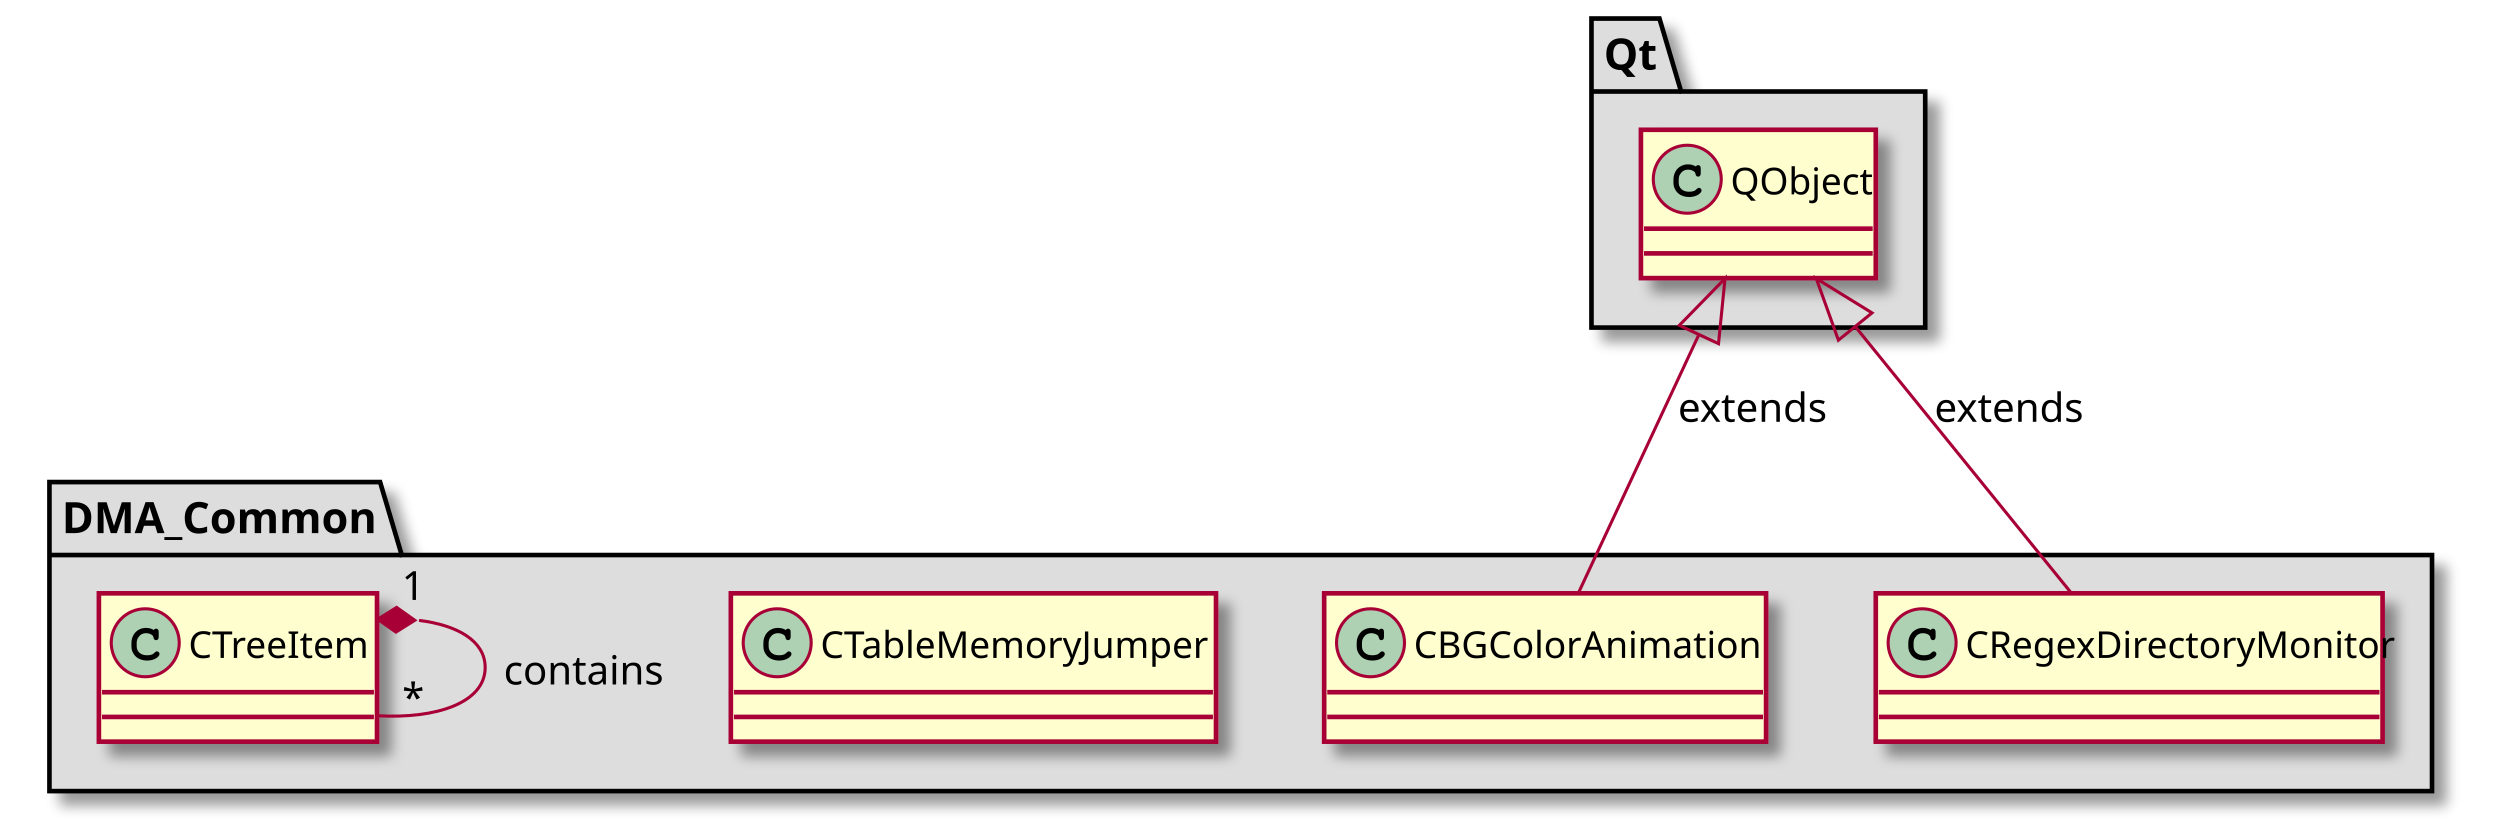
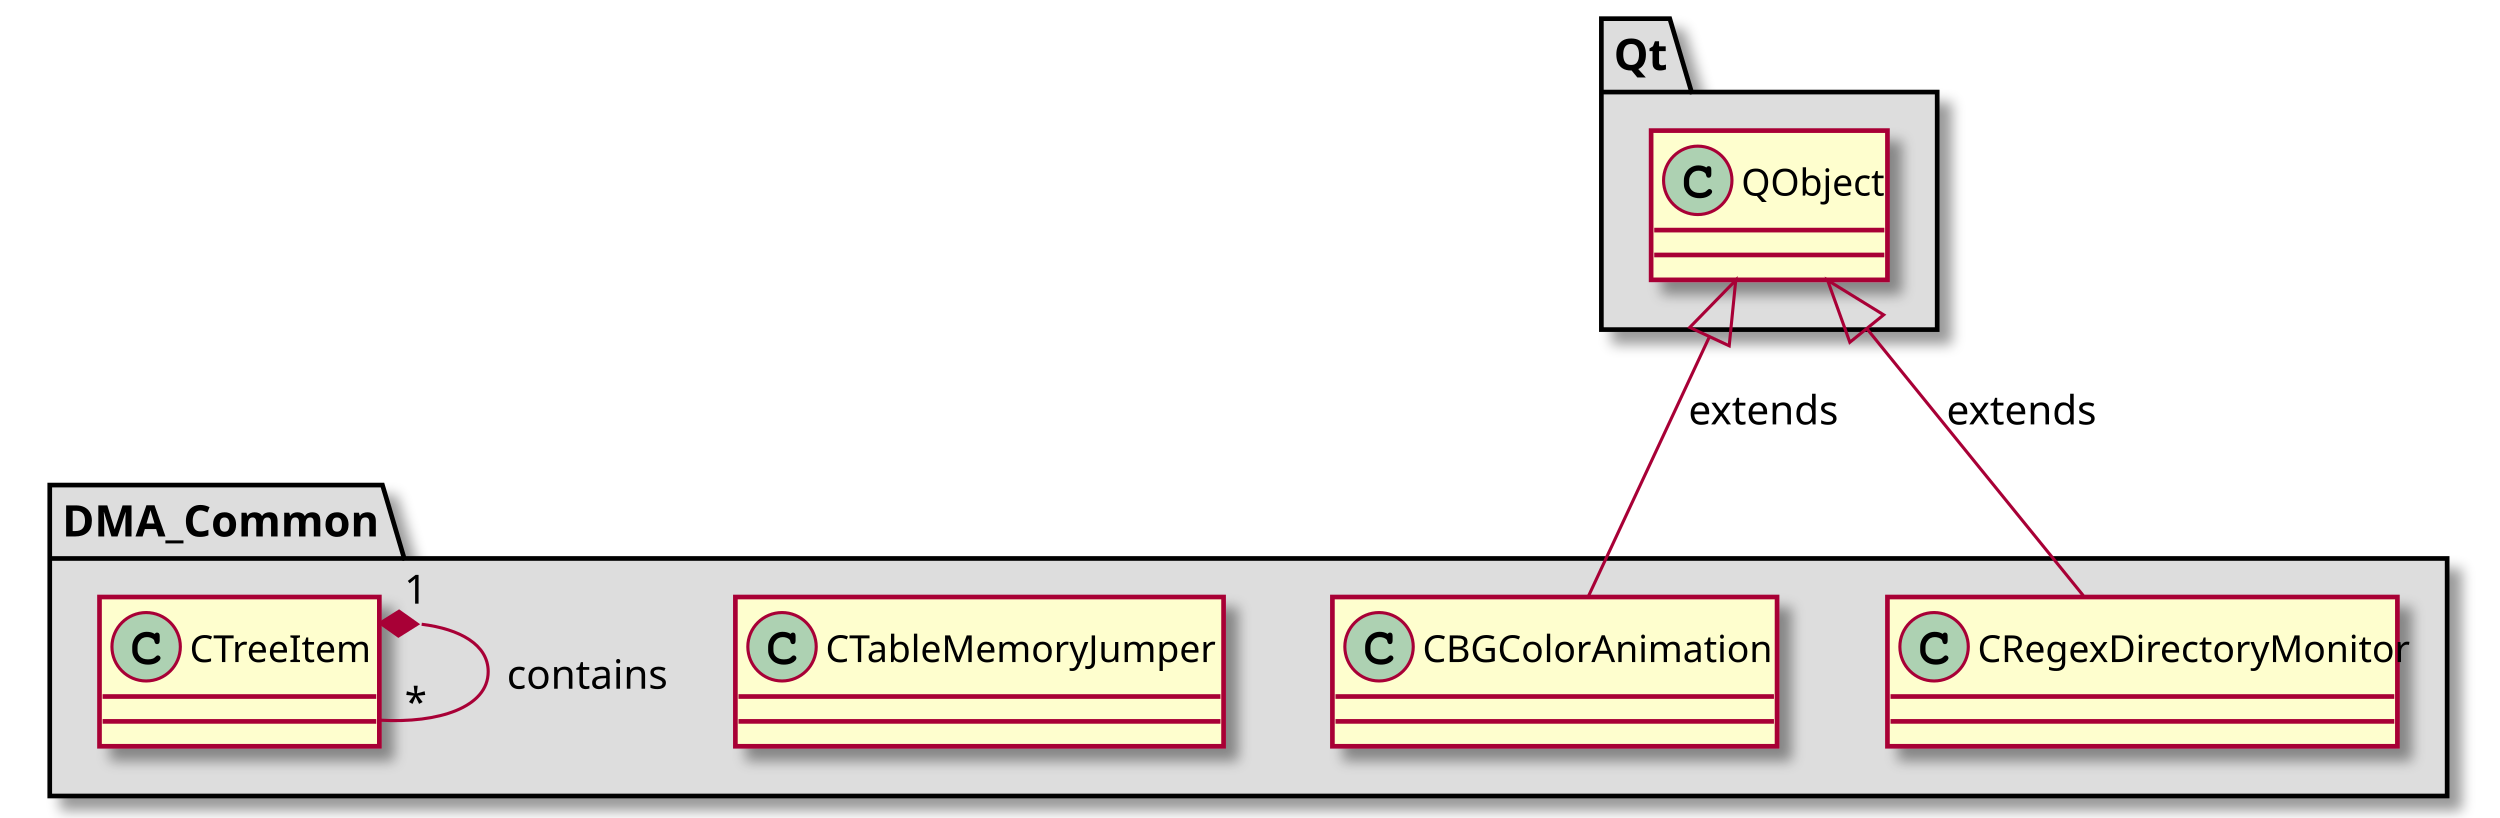
- <svg xmlns="http://www.w3.org/2000/svg" contentScriptType="application/ecmascript" contentStyleType="text/css" height="268px" preserveAspectRatio="none" style="width:809px;height:268px;background:#FEFEFE;" version="1.1" viewBox="0 0 809 268" width="809px" zoomAndPan="magnify">
+ <svg xmlns="http://www.w3.org/2000/svg" contentScriptType="application/ecmascript" contentStyleType="text/css" height="263px" preserveAspectRatio="none" style="width:804px;height:263px;background:#FEFEFE;" version="1.1" viewBox="0 0 804 263" width="804px" zoomAndPan="magnify">
  <defs>
    <filter height="300%" id="fzzq8il97egl1" width="300%" x="-1" y="-1">
      <feGaussianBlur result="blurOut" stdDeviation="2.0" />
      <feColorMatrix in="blurOut" result="blurOut2" type="matrix" values="0 0 0 0 0 0 0 0 0 0 0 0 0 0 0 0 0 0 .4 0" />
      <feOffset dx="4.0" dy="4.0" in="blurOut2" result="blurOut3" />
      <feBlend in="SourceGraphic" in2="blurOut3" mode="normal" />
    </filter>
  </defs>
  <g>
-     <polygon fill="#DDDDDD" filter="url(#fzzq8il97egl1)" points="16,156,123,156,130,179.609,787,179.609,787,256,16,256,16,156" style="stroke: #000000; stroke-width: 1.5;" />
-     <line style="stroke: #000000; stroke-width: 1.5;" x1="16" x2="130" y1="179.609" y2="179.609" />
+     <polygon fill="#DDDDDD" filter="url(#fzzq8il97egl1)" points="16,156,123,156,130,179.609,787,179.609,787,256,16,256,16,156" style="stroke:#000000;stroke-width:1.5;" />
+     <line style="stroke:#000000;stroke-width:1.5;" x1="16" x2="130" y1="179.609" y2="179.609" />
    <text fill="#000000" font-family="sans-serif" font-size="14" font-weight="bold" lengthAdjust="spacingAndGlyphs" textLength="101" x="20" y="172.533">DMA_Common</text>
-     <polygon fill="#DDDDDD" filter="url(#fzzq8il97egl1)" points="515,6,537,6,544,29.609,623,29.609,623,106,515,106,515,6" style="stroke: #000000; stroke-width: 1.5;" />
-     <line style="stroke: #000000; stroke-width: 1.5;" x1="515" x2="544" y1="29.609" y2="29.609" />
+     <polygon fill="#DDDDDD" filter="url(#fzzq8il97egl1)" points="515,6,537,6,544,29.609,623,29.609,623,106,515,106,515,6" style="stroke:#000000;stroke-width:1.5;" />
+     <line style="stroke:#000000;stroke-width:1.5;" x1="515" x2="544" y1="29.609" y2="29.609" />
    <text fill="#000000" font-family="sans-serif" font-size="14" font-weight="bold" lengthAdjust="spacingAndGlyphs" textLength="16" x="519" y="22.533">Qt</text>
-     <rect codeLine="8" fill="#FEFECE" filter="url(#fzzq8il97egl1)" height="48" id="CBGColorAnimation" style="stroke: #A80036; stroke-width: 1.5;" width="143" x="428.5" y="192" />
-     <ellipse cx="443.5" cy="208" fill="#ADD1B2" rx="11" ry="11" style="stroke: #A80036; stroke-width: 1.0;" />
-     <path d="M446.266,203.875 Q446.422,203.656 446.609,203.547 Q446.797,203.438 447.016,203.438 Q447.391,203.438 447.625,203.695 Q447.859,203.953 447.859,204.562 L447.859,206.016 Q447.859,206.625 447.625,206.891 Q447.391,207.156 447.016,207.156 Q446.672,207.156 446.469,206.953 Q446.266,206.766 446.156,206.25 Q446.109,205.891 445.922,205.703 Q445.594,205.328 444.984,205.109 Q444.375,204.891 443.75,204.891 Q442.984,204.891 442.352,205.219 Q441.719,205.547 441.227,206.297 Q440.734,207.047 440.734,208.078 L440.734,209.172 Q440.734,210.406 441.625,211.227 Q442.516,212.047 444.109,212.047 Q445.047,212.047 445.703,211.797 Q446.094,211.641 446.516,211.203 Q446.781,210.938 446.93,210.859 Q447.078,210.781 447.281,210.781 Q447.609,210.781 447.867,211.039 Q448.125,211.297 448.125,211.641 Q448.125,211.984 447.781,212.391 Q447.281,212.969 446.484,213.297 Q445.406,213.75 444.109,213.75 Q442.594,213.75 441.391,213.125 Q440.406,212.625 439.719,211.555 Q439.031,210.484 439.031,209.203 L439.031,208.047 Q439.031,206.719 439.648,205.57 Q440.266,204.422 441.359,203.805 Q442.453,203.188 443.688,203.188 Q444.422,203.188 445.07,203.352 Q445.719,203.516 446.266,203.875 Z " />
+     <rect codeLine="8" fill="#FEFECE" filter="url(#fzzq8il97egl1)" height="48" id="CBGColorAnimation" style="stroke:#A80036;stroke-width:1.5;" width="143" x="428.5" y="192" />
+     <ellipse cx="443.5" cy="208" fill="#ADD1B2" rx="11" ry="11" style="stroke:#A80036;stroke-width:1.0;" />
+     <path d="M446.266,203.875 Q446.422,203.656 446.609,203.547 Q446.797,203.438 447.016,203.438 Q447.391,203.438 447.625,203.695 Q447.859,203.953 447.859,204.562 L447.859,206.016 Q447.859,206.625 447.625,206.891 Q447.391,207.156 447.016,207.156 Q446.672,207.156 446.469,206.953 Q446.266,206.766 446.156,206.25 Q446.109,205.891 445.922,205.703 Q445.594,205.328 444.984,205.109 Q444.375,204.891 443.75,204.891 Q442.984,204.891 442.352,205.219 Q441.719,205.547 441.227,206.297 Q440.734,207.047 440.734,208.078 L440.734,209.172 Q440.734,210.406 441.625,211.227 Q442.516,212.047 444.109,212.047 Q445.047,212.047 445.703,211.797 Q446.094,211.641 446.516,211.203 Q446.781,210.938 446.93,210.859 Q447.078,210.781 447.281,210.781 Q447.609,210.781 447.867,211.039 Q448.125,211.297 448.125,211.641 Q448.125,211.984 447.781,212.391 Q447.281,212.969 446.484,213.297 Q445.406,213.75 444.109,213.75 Q442.594,213.75 441.391,213.125 Q440.406,212.625 439.719,211.555 Q439.031,210.484 439.031,209.203 L439.031,208.047 Q439.031,206.719 439.648,205.57 Q440.266,204.422 441.359,203.805 Q442.453,203.188 443.688,203.188 Q444.422,203.188 445.07,203.352 Q445.719,203.516 446.266,203.875 Z " fill="#000000" />
    <text fill="#000000" font-family="sans-serif" font-size="12" lengthAdjust="spacingAndGlyphs" textLength="111" x="457.5" y="212.91">CBGColorAnimation</text>
-     <line style="stroke: #A80036; stroke-width: 1.5;" x1="429.5" x2="570.5" y1="224" y2="224" />
-     <line style="stroke: #A80036; stroke-width: 1.5;" x1="429.5" x2="570.5" y1="232" y2="232" />
-     <rect codeLine="12" fill="#FEFECE" filter="url(#fzzq8il97egl1)" height="48" id="CRegexDirectoryMonitor" style="stroke: #A80036; stroke-width: 1.5;" width="164" x="607" y="192" />
-     <ellipse cx="622" cy="208" fill="#ADD1B2" rx="11" ry="11" style="stroke: #A80036; stroke-width: 1.0;" />
-     <path d="M624.766,203.875 Q624.922,203.656 625.109,203.547 Q625.297,203.438 625.516,203.438 Q625.891,203.438 626.125,203.695 Q626.359,203.953 626.359,204.562 L626.359,206.016 Q626.359,206.625 626.125,206.891 Q625.891,207.156 625.516,207.156 Q625.172,207.156 624.969,206.953 Q624.766,206.766 624.656,206.25 Q624.609,205.891 624.422,205.703 Q624.094,205.328 623.484,205.109 Q622.875,204.891 622.25,204.891 Q621.484,204.891 620.852,205.219 Q620.219,205.547 619.727,206.297 Q619.234,207.047 619.234,208.078 L619.234,209.172 Q619.234,210.406 620.125,211.227 Q621.016,212.047 622.609,212.047 Q623.547,212.047 624.203,211.797 Q624.594,211.641 625.016,211.203 Q625.281,210.938 625.43,210.859 Q625.578,210.781 625.781,210.781 Q626.109,210.781 626.367,211.039 Q626.625,211.297 626.625,211.641 Q626.625,211.984 626.281,212.391 Q625.781,212.969 624.984,213.297 Q623.906,213.75 622.609,213.75 Q621.094,213.75 619.891,213.125 Q618.906,212.625 618.219,211.555 Q617.531,210.484 617.531,209.203 L617.531,208.047 Q617.531,206.719 618.148,205.57 Q618.766,204.422 619.859,203.805 Q620.953,203.188 622.188,203.188 Q622.922,203.188 623.57,203.352 Q624.219,203.516 624.766,203.875 Z " />
+     <line style="stroke:#A80036;stroke-width:1.5;" x1="429.5" x2="570.5" y1="224" y2="224" />
+     <line style="stroke:#A80036;stroke-width:1.5;" x1="429.5" x2="570.5" y1="232" y2="232" />
+     <rect codeLine="12" fill="#FEFECE" filter="url(#fzzq8il97egl1)" height="48" id="CRegexDirectoryMonitor" style="stroke:#A80036;stroke-width:1.5;" width="164" x="607" y="192" />
+     <ellipse cx="622" cy="208" fill="#ADD1B2" rx="11" ry="11" style="stroke:#A80036;stroke-width:1.0;" />
+     <path d="M624.766,203.875 Q624.922,203.656 625.109,203.547 Q625.297,203.438 625.516,203.438 Q625.891,203.438 626.125,203.695 Q626.359,203.953 626.359,204.562 L626.359,206.016 Q626.359,206.625 626.125,206.891 Q625.891,207.156 625.516,207.156 Q625.172,207.156 624.969,206.953 Q624.766,206.766 624.656,206.25 Q624.609,205.891 624.422,205.703 Q624.094,205.328 623.484,205.109 Q622.875,204.891 622.25,204.891 Q621.484,204.891 620.852,205.219 Q620.219,205.547 619.727,206.297 Q619.234,207.047 619.234,208.078 L619.234,209.172 Q619.234,210.406 620.125,211.227 Q621.016,212.047 622.609,212.047 Q623.547,212.047 624.203,211.797 Q624.594,211.641 625.016,211.203 Q625.281,210.938 625.43,210.859 Q625.578,210.781 625.781,210.781 Q626.109,210.781 626.367,211.039 Q626.625,211.297 626.625,211.641 Q626.625,211.984 626.281,212.391 Q625.781,212.969 624.984,213.297 Q623.906,213.75 622.609,213.75 Q621.094,213.75 619.891,213.125 Q618.906,212.625 618.219,211.555 Q617.531,210.484 617.531,209.203 L617.531,208.047 Q617.531,206.719 618.148,205.57 Q618.766,204.422 619.859,203.805 Q620.953,203.188 622.188,203.188 Q622.922,203.188 623.57,203.352 Q624.219,203.516 624.766,203.875 Z " fill="#000000" />
    <text fill="#000000" font-family="sans-serif" font-size="12" lengthAdjust="spacingAndGlyphs" textLength="132" x="636" y="212.91">CRegexDirectoryMonitor</text>
-     <line style="stroke: #A80036; stroke-width: 1.5;" x1="608" x2="770" y1="224" y2="224" />
-     <line style="stroke: #A80036; stroke-width: 1.5;" x1="608" x2="770" y1="232" y2="232" />
-     <rect codeLine="16" fill="#FEFECE" filter="url(#fzzq8il97egl1)" height="48" id="CTableMemoryJumper" style="stroke: #A80036; stroke-width: 1.5;" width="157" x="236.5" y="192" />
-     <ellipse cx="251.5" cy="208" fill="#ADD1B2" rx="11" ry="11" style="stroke: #A80036; stroke-width: 1.0;" />
-     <path d="M254.266,203.875 Q254.422,203.656 254.609,203.547 Q254.797,203.438 255.016,203.438 Q255.391,203.438 255.625,203.695 Q255.859,203.953 255.859,204.562 L255.859,206.016 Q255.859,206.625 255.625,206.891 Q255.391,207.156 255.016,207.156 Q254.672,207.156 254.469,206.953 Q254.266,206.766 254.156,206.25 Q254.109,205.891 253.922,205.703 Q253.594,205.328 252.984,205.109 Q252.375,204.891 251.75,204.891 Q250.984,204.891 250.352,205.219 Q249.719,205.547 249.227,206.297 Q248.734,207.047 248.734,208.078 L248.734,209.172 Q248.734,210.406 249.625,211.227 Q250.516,212.047 252.109,212.047 Q253.047,212.047 253.703,211.797 Q254.094,211.641 254.516,211.203 Q254.781,210.938 254.93,210.859 Q255.078,210.781 255.281,210.781 Q255.609,210.781 255.867,211.039 Q256.125,211.297 256.125,211.641 Q256.125,211.984 255.781,212.391 Q255.281,212.969 254.484,213.297 Q253.406,213.75 252.109,213.75 Q250.594,213.75 249.391,213.125 Q248.406,212.625 247.719,211.555 Q247.031,210.484 247.031,209.203 L247.031,208.047 Q247.031,206.719 247.648,205.57 Q248.266,204.422 249.359,203.805 Q250.453,203.188 251.688,203.188 Q252.422,203.188 253.07,203.352 Q253.719,203.516 254.266,203.875 Z " />
+     <line style="stroke:#A80036;stroke-width:1.5;" x1="608" x2="770" y1="224" y2="224" />
+     <line style="stroke:#A80036;stroke-width:1.5;" x1="608" x2="770" y1="232" y2="232" />
+     <rect codeLine="16" fill="#FEFECE" filter="url(#fzzq8il97egl1)" height="48" id="CTableMemoryJumper" style="stroke:#A80036;stroke-width:1.5;" width="157" x="236.5" y="192" />
+     <ellipse cx="251.5" cy="208" fill="#ADD1B2" rx="11" ry="11" style="stroke:#A80036;stroke-width:1.0;" />
+     <path d="M254.266,203.875 Q254.422,203.656 254.609,203.547 Q254.797,203.438 255.016,203.438 Q255.391,203.438 255.625,203.695 Q255.859,203.953 255.859,204.562 L255.859,206.016 Q255.859,206.625 255.625,206.891 Q255.391,207.156 255.016,207.156 Q254.672,207.156 254.469,206.953 Q254.266,206.766 254.156,206.25 Q254.109,205.891 253.922,205.703 Q253.594,205.328 252.984,205.109 Q252.375,204.891 251.75,204.891 Q250.984,204.891 250.352,205.219 Q249.719,205.547 249.227,206.297 Q248.734,207.047 248.734,208.078 L248.734,209.172 Q248.734,210.406 249.625,211.227 Q250.516,212.047 252.109,212.047 Q253.047,212.047 253.703,211.797 Q254.094,211.641 254.516,211.203 Q254.781,210.938 254.93,210.859 Q255.078,210.781 255.281,210.781 Q255.609,210.781 255.867,211.039 Q256.125,211.297 256.125,211.641 Q256.125,211.984 255.781,212.391 Q255.281,212.969 254.484,213.297 Q253.406,213.75 252.109,213.75 Q250.594,213.75 249.391,213.125 Q248.406,212.625 247.719,211.555 Q247.031,210.484 247.031,209.203 L247.031,208.047 Q247.031,206.719 247.648,205.57 Q248.266,204.422 249.359,203.805 Q250.453,203.188 251.688,203.188 Q252.422,203.188 253.07,203.352 Q253.719,203.516 254.266,203.875 Z " fill="#000000" />
    <text fill="#000000" font-family="sans-serif" font-size="12" lengthAdjust="spacingAndGlyphs" textLength="125" x="265.5" y="212.91">CTableMemoryJumper</text>
-     <line style="stroke: #A80036; stroke-width: 1.5;" x1="237.5" x2="392.5" y1="224" y2="224" />
-     <line style="stroke: #A80036; stroke-width: 1.5;" x1="237.5" x2="392.5" y1="232" y2="232" />
-     <rect codeLine="20" fill="#FEFECE" filter="url(#fzzq8il97egl1)" height="48" id="CTreeItem" style="stroke: #A80036; stroke-width: 1.5;" width="90" x="32" y="192" />
-     <ellipse cx="47" cy="208" fill="#ADD1B2" rx="11" ry="11" style="stroke: #A80036; stroke-width: 1.0;" />
-     <path d="M49.766,203.875 Q49.922,203.656 50.109,203.547 Q50.297,203.438 50.516,203.438 Q50.891,203.438 51.125,203.695 Q51.359,203.953 51.359,204.562 L51.359,206.016 Q51.359,206.625 51.125,206.891 Q50.891,207.156 50.516,207.156 Q50.172,207.156 49.969,206.953 Q49.766,206.766 49.656,206.25 Q49.609,205.891 49.422,205.703 Q49.094,205.328 48.484,205.109 Q47.875,204.891 47.25,204.891 Q46.484,204.891 45.852,205.219 Q45.219,205.547 44.727,206.297 Q44.234,207.047 44.234,208.078 L44.234,209.172 Q44.234,210.406 45.125,211.227 Q46.016,212.047 47.609,212.047 Q48.547,212.047 49.203,211.797 Q49.594,211.641 50.016,211.203 Q50.281,210.938 50.43,210.859 Q50.578,210.781 50.781,210.781 Q51.109,210.781 51.367,211.039 Q51.625,211.297 51.625,211.641 Q51.625,211.984 51.281,212.391 Q50.781,212.969 49.984,213.297 Q48.906,213.75 47.609,213.75 Q46.094,213.75 44.891,213.125 Q43.906,212.625 43.219,211.555 Q42.531,210.484 42.531,209.203 L42.531,208.047 Q42.531,206.719 43.148,205.57 Q43.766,204.422 44.859,203.805 Q45.953,203.188 47.188,203.188 Q47.922,203.188 48.57,203.352 Q49.219,203.516 49.766,203.875 Z " />
+     <line style="stroke:#A80036;stroke-width:1.5;" x1="237.5" x2="392.5" y1="224" y2="224" />
+     <line style="stroke:#A80036;stroke-width:1.5;" x1="237.5" x2="392.5" y1="232" y2="232" />
+     <rect codeLine="20" fill="#FEFECE" filter="url(#fzzq8il97egl1)" height="48" id="CTreeItem" style="stroke:#A80036;stroke-width:1.5;" width="90" x="32" y="192" />
+     <ellipse cx="47" cy="208" fill="#ADD1B2" rx="11" ry="11" style="stroke:#A80036;stroke-width:1.0;" />
+     <path d="M49.766,203.875 Q49.922,203.656 50.109,203.547 Q50.297,203.438 50.516,203.438 Q50.891,203.438 51.125,203.695 Q51.359,203.953 51.359,204.562 L51.359,206.016 Q51.359,206.625 51.125,206.891 Q50.891,207.156 50.516,207.156 Q50.172,207.156 49.969,206.953 Q49.766,206.766 49.656,206.25 Q49.609,205.891 49.422,205.703 Q49.094,205.328 48.484,205.109 Q47.875,204.891 47.25,204.891 Q46.484,204.891 45.852,205.219 Q45.219,205.547 44.727,206.297 Q44.234,207.047 44.234,208.078 L44.234,209.172 Q44.234,210.406 45.125,211.227 Q46.016,212.047 47.609,212.047 Q48.547,212.047 49.203,211.797 Q49.594,211.641 50.016,211.203 Q50.281,210.938 50.43,210.859 Q50.578,210.781 50.781,210.781 Q51.109,210.781 51.367,211.039 Q51.625,211.297 51.625,211.641 Q51.625,211.984 51.281,212.391 Q50.781,212.969 49.984,213.297 Q48.906,213.75 47.609,213.75 Q46.094,213.75 44.891,213.125 Q43.906,212.625 43.219,211.555 Q42.531,210.484 42.531,209.203 L42.531,208.047 Q42.531,206.719 43.148,205.57 Q43.766,204.422 44.859,203.805 Q45.953,203.188 47.188,203.188 Q47.922,203.188 48.57,203.352 Q49.219,203.516 49.766,203.875 Z " fill="#000000" />
    <text fill="#000000" font-family="sans-serif" font-size="12" lengthAdjust="spacingAndGlyphs" textLength="58" x="61" y="212.91">CTreeItem</text>
-     <line style="stroke: #A80036; stroke-width: 1.5;" x1="33" x2="121" y1="224" y2="224" />
-     <line style="stroke: #A80036; stroke-width: 1.5;" x1="33" x2="121" y1="232" y2="232" />
-     <rect codeLine="29" fill="#FEFECE" filter="url(#fzzq8il97egl1)" height="48" id="QObject" style="stroke: #A80036; stroke-width: 1.5;" width="76" x="531" y="42" />
-     <ellipse cx="546" cy="58" fill="#ADD1B2" rx="11" ry="11" style="stroke: #A80036; stroke-width: 1.0;" />
-     <path d="M548.766,53.875 Q548.922,53.656 549.109,53.547 Q549.297,53.438 549.516,53.438 Q549.891,53.438 550.125,53.695 Q550.359,53.953 550.359,54.562 L550.359,56.016 Q550.359,56.625 550.125,56.891 Q549.891,57.156 549.516,57.156 Q549.172,57.156 548.969,56.953 Q548.766,56.766 548.656,56.25 Q548.609,55.891 548.422,55.703 Q548.094,55.328 547.484,55.109 Q546.875,54.891 546.25,54.891 Q545.484,54.891 544.852,55.219 Q544.219,55.547 543.727,56.297 Q543.234,57.047 543.234,58.078 L543.234,59.172 Q543.234,60.406 544.125,61.227 Q545.016,62.047 546.609,62.047 Q547.547,62.047 548.203,61.797 Q548.594,61.641 549.016,61.203 Q549.281,60.938 549.43,60.859 Q549.578,60.781 549.781,60.781 Q550.109,60.781 550.367,61.039 Q550.625,61.297 550.625,61.641 Q550.625,61.984 550.281,62.391 Q549.781,62.969 548.984,63.297 Q547.906,63.75 546.609,63.75 Q545.094,63.75 543.891,63.125 Q542.906,62.625 542.219,61.555 Q541.531,60.484 541.531,59.203 L541.531,58.047 Q541.531,56.719 542.148,55.57 Q542.766,54.422 543.859,53.805 Q544.953,53.188 546.188,53.188 Q546.922,53.188 547.57,53.352 Q548.219,53.516 548.766,53.875 Z " />
+     <line style="stroke:#A80036;stroke-width:1.5;" x1="33" x2="121" y1="224" y2="224" />
+     <line style="stroke:#A80036;stroke-width:1.5;" x1="33" x2="121" y1="232" y2="232" />
+     <rect codeLine="29" fill="#FEFECE" filter="url(#fzzq8il97egl1)" height="48" id="QObject" style="stroke:#A80036;stroke-width:1.5;" width="76" x="531" y="42" />
+     <ellipse cx="546" cy="58" fill="#ADD1B2" rx="11" ry="11" style="stroke:#A80036;stroke-width:1.0;" />
+     <path d="M548.766,53.875 Q548.922,53.656 549.109,53.547 Q549.297,53.438 549.516,53.438 Q549.891,53.438 550.125,53.695 Q550.359,53.953 550.359,54.562 L550.359,56.016 Q550.359,56.625 550.125,56.891 Q549.891,57.156 549.516,57.156 Q549.172,57.156 548.969,56.953 Q548.766,56.766 548.656,56.25 Q548.609,55.891 548.422,55.703 Q548.094,55.328 547.484,55.109 Q546.875,54.891 546.25,54.891 Q545.484,54.891 544.852,55.219 Q544.219,55.547 543.727,56.297 Q543.234,57.047 543.234,58.078 L543.234,59.172 Q543.234,60.406 544.125,61.227 Q545.016,62.047 546.609,62.047 Q547.547,62.047 548.203,61.797 Q548.594,61.641 549.016,61.203 Q549.281,60.938 549.43,60.859 Q549.578,60.781 549.781,60.781 Q550.109,60.781 550.367,61.039 Q550.625,61.297 550.625,61.641 Q550.625,61.984 550.281,62.391 Q549.781,62.969 548.984,63.297 Q547.906,63.75 546.609,63.75 Q545.094,63.75 543.891,63.125 Q542.906,62.625 542.219,61.555 Q541.531,60.484 541.531,59.203 L541.531,58.047 Q541.531,56.719 542.148,55.57 Q542.766,54.422 543.859,53.805 Q544.953,53.188 546.188,53.188 Q546.922,53.188 547.57,53.352 Q548.219,53.516 548.766,53.875 Z " fill="#000000" />
    <text fill="#000000" font-family="sans-serif" font-size="12" lengthAdjust="spacingAndGlyphs" textLength="44" x="560" y="62.91">QObject</text>
-     <line style="stroke: #A80036; stroke-width: 1.5;" x1="532" x2="606" y1="74" y2="74" />
-     <line style="stroke: #A80036; stroke-width: 1.5;" x1="532" x2="606" y1="82" y2="82" />
-     <path codeLine="36" d="M549.633,108.542 C537.124,135.371 521.306,169.299 510.933,191.549 " fill="none" id="QObject-backto-CBGColorAnimation" style="stroke: #A80036; stroke-width: 1.0;" />
-     <polygon fill="none" points="543.423,105.294,558.219,90.125,556.112,111.21,543.423,105.294" style="stroke: #A80036; stroke-width: 1.0;" />
+     <line style="stroke:#A80036;stroke-width:1.5;" x1="532" x2="606" y1="74" y2="74" />
+     <line style="stroke:#A80036;stroke-width:1.5;" x1="532" x2="606" y1="82" y2="82" />
+     <path codeLine="36" d="M549.633,108.542 C537.124,135.371 521.306,169.299 510.933,191.549 " fill="none" id="QObject-backto-CBGColorAnimation" style="stroke:#A80036;stroke-width:1.0;" />
+     <polygon fill="none" points="543.423,105.294,558.219,90.125,556.112,111.21,543.423,105.294" style="stroke:#A80036;stroke-width:1.0;" />
    <text fill="#000000" font-family="sans-serif" font-size="13" lengthAdjust="spacingAndGlyphs" textLength="46" x="543" y="136.495">extends</text>
-     <path codeLine="37" d="M600.475,105.819 C622.546,133.04 651.329,168.54 669.986,191.549 " fill="none" id="QObject-backto-CRegexDirectoryMonitor" style="stroke: #A80036; stroke-width: 1.0;" />
-     <polygon fill="none" points="594.909,110.069,587.75,90.125,605.783,101.252,594.909,110.069" style="stroke: #A80036; stroke-width: 1.0;" />
+     <path codeLine="37" d="M600.475,105.819 C622.546,133.04 651.329,168.54 669.986,191.549 " fill="none" id="QObject-backto-CRegexDirectoryMonitor" style="stroke:#A80036;stroke-width:1.0;" />
+     <polygon fill="none" points="594.909,110.069,587.75,90.125,605.783,101.252,594.909,110.069" style="stroke:#A80036;stroke-width:1.0;" />
    <text fill="#000000" font-family="sans-serif" font-size="13" lengthAdjust="spacingAndGlyphs" textLength="46" x="626" y="136.495">extends</text>
-     <path codeLine="40" d="M135.603,200.758 C148.028,202.306 157,207.387 157,216 C157,227.484 141.049,232.688 122.233,231.612 " fill="none" id="CTreeItem-backto-CTreeItem" style="stroke: #A80036; stroke-width: 1.0;" />
-     <polygon fill="#A80036" points="122.233,200.388,128.12,204.553,134.228,200.721,128.341,196.556,122.233,200.388" style="stroke: #A80036; stroke-width: 1.0;" />
+     <path codeLine="40" d="M135.603,200.758 C148.028,202.306 157,207.387 157,216 C157,227.484 141.049,232.688 122.233,231.612 " fill="none" id="CTreeItem-backto-CTreeItem" style="stroke:#A80036;stroke-width:1.0;" />
+     <polygon fill="#A80036" points="122.233,200.388,128.12,204.553,134.228,200.721,128.341,196.556,122.233,200.388" style="stroke:#A80036;stroke-width:1.0;" />
    <text fill="#000000" font-family="sans-serif" font-size="13" lengthAdjust="spacingAndGlyphs" textLength="49" x="163" y="221.495">contains</text>
    <text fill="#000000" font-family="sans-serif" font-size="13" lengthAdjust="spacingAndGlyphs" textLength="7" x="130" y="194.148">1</text>
    <text fill="#000000" font-family="sans-serif" font-size="13" lengthAdjust="spacingAndGlyphs" textLength="5" x="130.139" y="230.397">*</text>
  </g>
</svg>
